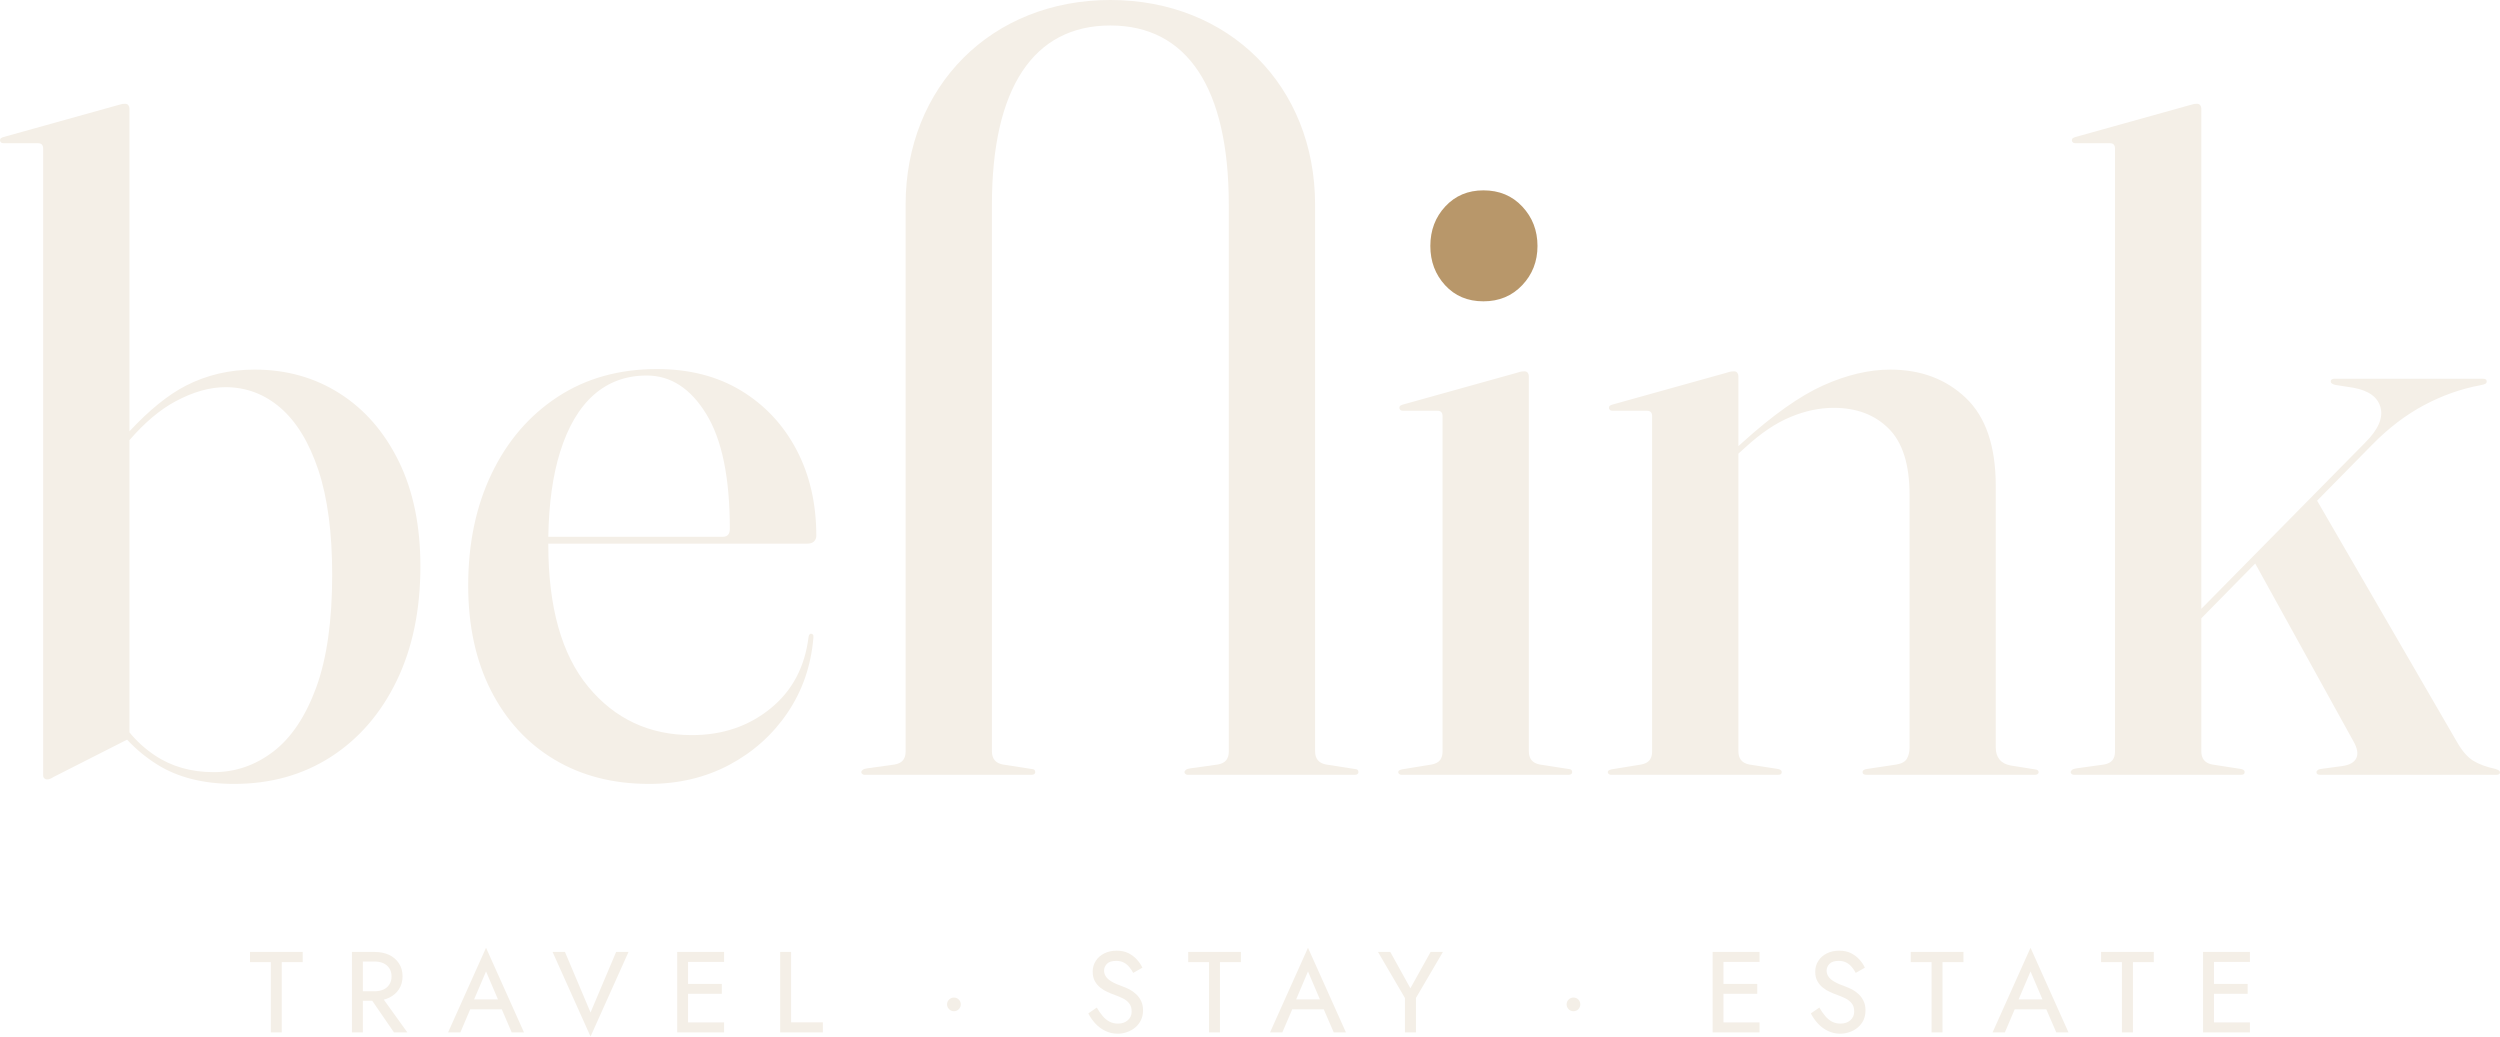
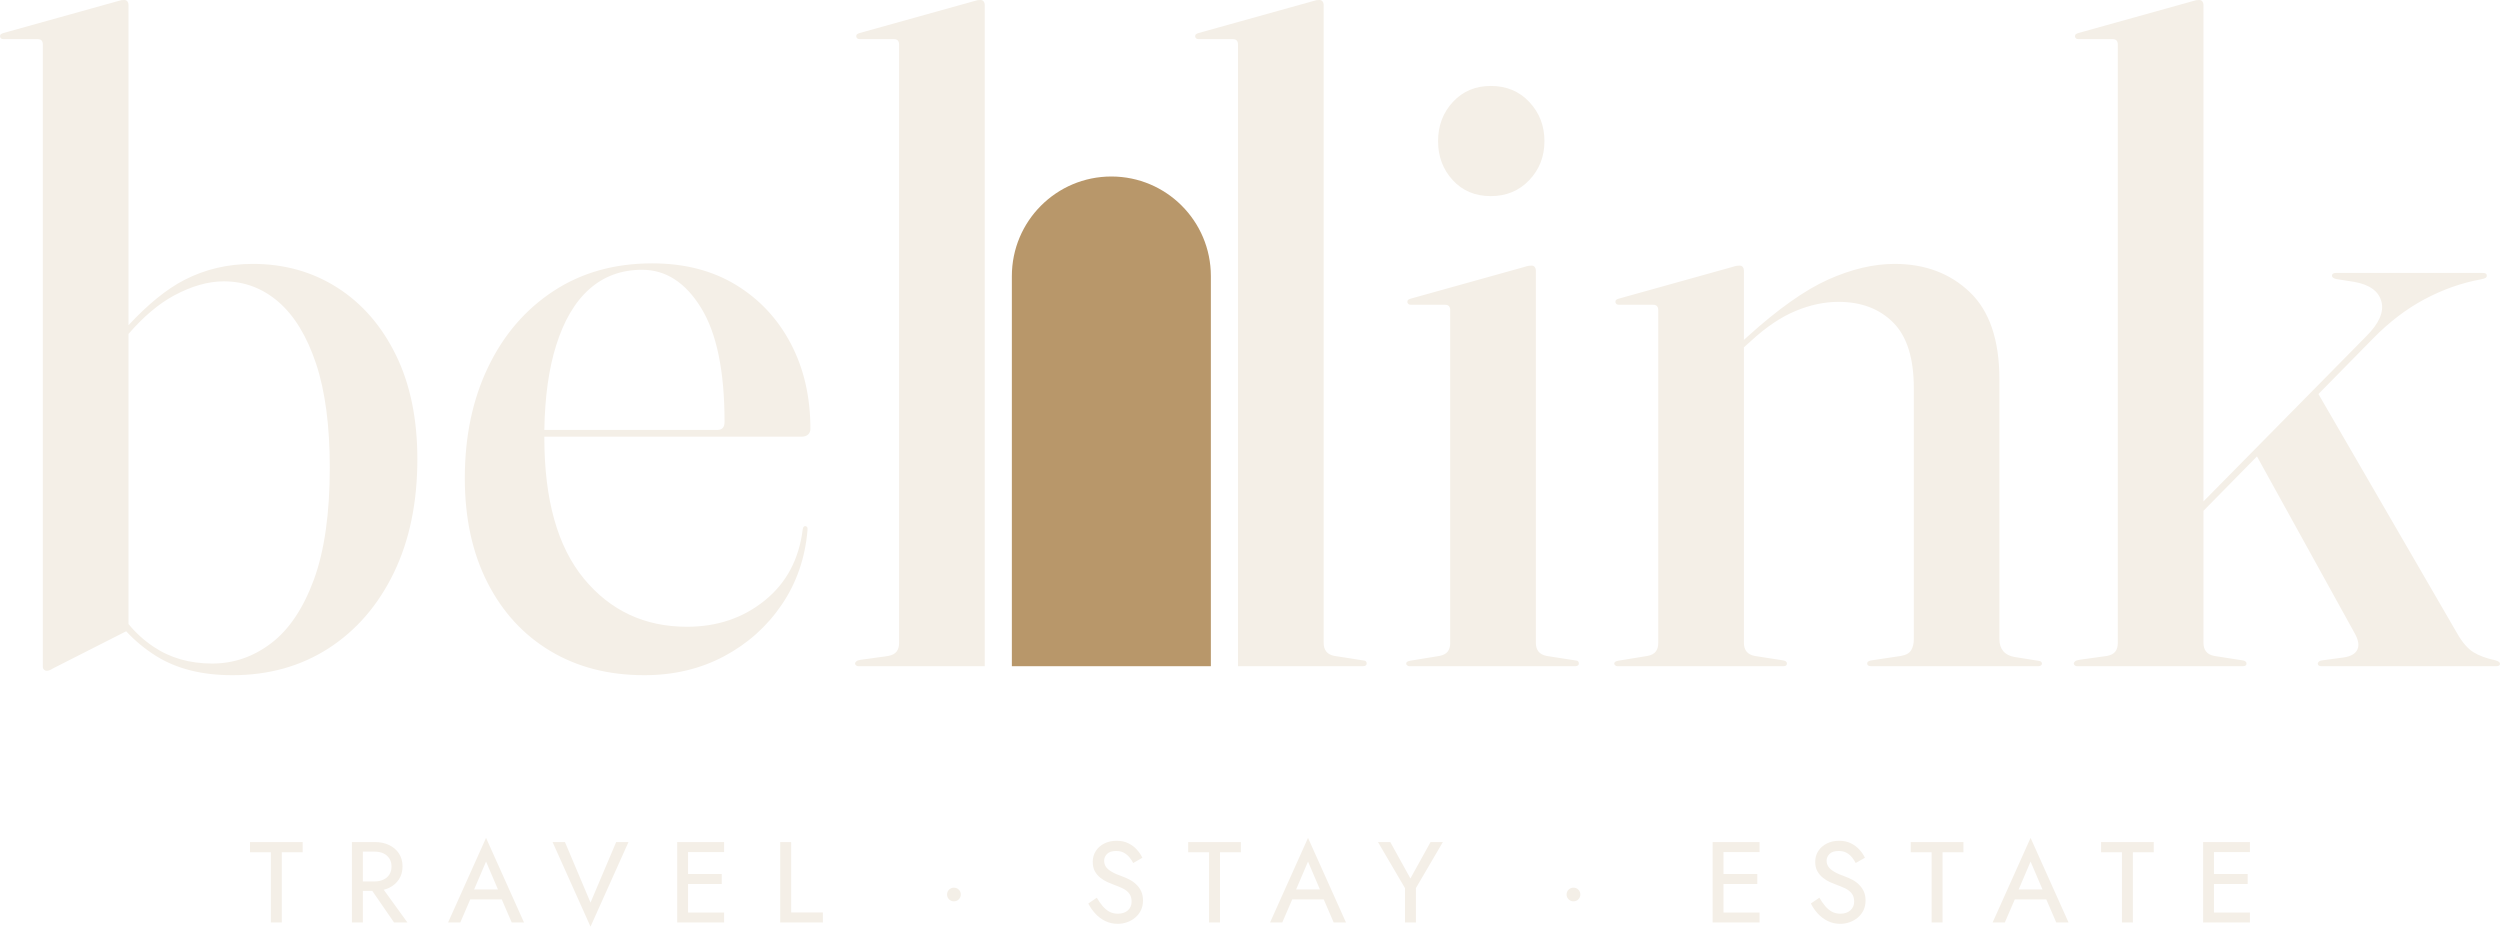
- <svg xmlns="http://www.w3.org/2000/svg" viewBox="0 -85.11 274.62 113.86" width="274.62" height="113.86" role="img" aria-label="bellink">
-   <path fill="#F4EFE7" d="M14.22 -73.18V-37.73Q17.48 -41.23 20.41 -42.74Q23.85 -44.51 27.97 -44.51Q33.21 -44.51 37.33 -41.88Q41.45 -39.25 43.82 -34.4Q46.18 -29.56 46.18 -22.91Q46.18 -15.72 43.58 -10.34Q40.97 -4.95 36.35 -1.97Q31.73 1 25.72 1Q20.67 1 17.28 -1.12Q15.43 -2.28 13.96 -3.86L5.86 0.25Q5.7 0.36 5.53 0.43Q5.36 0.51 5.16 0.51Q5 0.51 4.87 0.39Q4.74 0.27 4.74 0.08V-68.8Q4.74 -69.06 4.61 -69.22Q4.48 -69.38 4.15 -69.38L0.38 -69.38Q0.19 -69.38 0.1 -69.48Q0 -69.57 0 -69.69Q0 -69.86 0.11 -69.93Q0.22 -70.01 0.39 -70.06L12.87 -73.54Q13.27 -73.66 13.43 -73.69Q13.58 -73.71 13.74 -73.71Q13.98 -73.71 14.1 -73.55Q14.22 -73.39 14.22 -73.18ZM227.79 0Q227.67 0 227.57 -0.09Q227.46 -0.17 227.46 -0.29Q227.46 -0.41 227.61 -0.54Q227.76 -0.66 228.11 -0.71L231.13 -1.13Q231.78 -1.25 232.06 -1.62Q232.33 -1.98 232.33 -2.53V-68.8Q232.33 -69.06 232.2 -69.22Q232.07 -69.38 231.74 -69.38L227.97 -69.38Q227.78 -69.38 227.69 -69.48Q227.59 -69.57 227.59 -69.69Q227.59 -69.86 227.7 -69.93Q227.81 -70.01 227.98 -70.06L240.46 -73.54Q240.86 -73.66 241.02 -73.69Q241.17 -73.71 241.33 -73.71Q241.57 -73.71 241.69 -73.55Q241.81 -73.39 241.81 -73.18V-18.23L259.83 -36.51Q261.95 -38.63 261.5 -40.34Q261.05 -42.06 258.5 -42.52L256.52 -42.83Q256.25 -42.9 256.14 -42.99Q256.03 -43.07 256.03 -43.2Q256.03 -43.36 256.15 -43.44Q256.27 -43.51 256.47 -43.51H272.66Q272.94 -43.51 273.05 -43.44Q273.16 -43.36 273.16 -43.2Q273.16 -43.05 273.02 -42.96Q272.88 -42.87 272.5 -42.8Q269.29 -42.21 266.27 -40.6Q263.25 -38.99 260.56 -36.24L254.53 -30.11L269.89 -3.61Q270.74 -2.13 271.67 -1.55Q272.61 -0.97 274.1 -0.65Q274.44 -0.54 274.53 -0.45Q274.62 -0.37 274.62 -0.24Q274.62 -0.15 274.53 -0.08Q274.45 0 274.26 0H254.82Q254.67 0 254.57 -0.07Q254.46 -0.14 254.46 -0.29Q254.46 -0.41 254.6 -0.52Q254.74 -0.63 255 -0.65L257.29 -0.96Q258.51 -1.13 258.84 -1.84Q259.17 -2.54 258.52 -3.68L247.73 -23.21L241.81 -17.19V-2.58Q241.81 -1.98 242.1 -1.62Q242.39 -1.25 243.01 -1.13L246.09 -0.65Q246.57 -0.59 246.57 -0.29Q246.57 0 246.19 0ZM89.67 -26.26Q89.67 -25.87 89.41 -25.63Q89.16 -25.39 88.66 -25.39H60.23Q60.23 -25.34 60.23 -25.28Q60.23 -14.99 64.61 -9.68Q69 -4.36 76.01 -4.36Q81.03 -4.36 84.62 -7.27Q88.21 -10.17 88.82 -15.15Q88.85 -15.35 88.93 -15.42Q89.02 -15.5 89.07 -15.5Q89.19 -15.5 89.29 -15.41Q89.38 -15.32 89.35 -15.05Q88.96 -10.44 86.51 -6.82Q84.05 -3.19 80.11 -1.09Q76.17 1 71.29 1Q65.36 1 60.89 -1.68Q56.43 -4.35 53.93 -9.26Q51.43 -14.18 51.43 -20.79Q51.43 -27.73 54.01 -33.09Q56.58 -38.45 61.25 -41.51Q65.92 -44.57 72.17 -44.57Q77.49 -44.57 81.41 -42.2Q85.33 -39.82 87.5 -35.69Q89.67 -31.56 89.67 -26.26ZM190.96 -43.79V-36.1L191.38 -36.48Q196.42 -41.04 200.29 -42.78Q204.16 -44.51 207.63 -44.51Q212.68 -44.51 215.95 -41.39Q219.23 -38.27 219.23 -31.72V-2.98Q219.23 -2.18 219.65 -1.67Q220.06 -1.17 220.88 -1.02L223.51 -0.6Q223.75 -0.58 223.84 -0.49Q223.94 -0.41 223.94 -0.29Q223.94 -0.17 223.84 -0.09Q223.75 0 223.55 0H205.04Q204.6 0 204.6 -0.29Q204.6 -0.59 205.14 -0.65L208.33 -1.13Q209.2 -1.28 209.48 -1.79Q209.76 -2.29 209.76 -2.98V-30.77Q209.76 -35.74 207.47 -38.03Q205.19 -40.31 201.42 -40.31Q199.08 -40.31 196.67 -39.3Q194.26 -38.3 191.75 -35.99L190.96 -35.28V-2.58Q190.96 -1.98 191.25 -1.62Q191.54 -1.25 192.16 -1.13L195.24 -0.65Q195.72 -0.59 195.72 -0.29Q195.72 0 195.34 0H176.94Q176.82 0 176.72 -0.09Q176.61 -0.17 176.61 -0.29Q176.61 -0.38 176.7 -0.47Q176.8 -0.55 177.04 -0.6L180.28 -1.13Q180.93 -1.25 181.21 -1.62Q181.48 -1.98 181.48 -2.53V-39.42Q181.48 -39.68 181.35 -39.83Q181.22 -39.99 180.89 -39.99H177.12Q176.93 -39.99 176.84 -40.09Q176.74 -40.19 176.74 -40.3Q176.74 -40.47 176.85 -40.55Q176.96 -40.62 177.13 -40.67L189.61 -44.15Q190.01 -44.28 190.17 -44.3Q190.32 -44.32 190.48 -44.32Q190.72 -44.32 190.84 -44.16Q190.96 -44 190.96 -43.79ZM14.22 -36.76V-4.66Q15.41 -3.21 16.97 -2.16Q19.74 -0.29 23.48 -0.29Q27.06 -0.29 30.02 -2.55Q32.98 -4.81 34.74 -9.6Q36.49 -14.4 36.49 -21.97Q36.49 -28.89 34.98 -33.45Q33.46 -38.01 30.82 -40.3Q28.18 -42.58 24.76 -42.58Q22.17 -42.58 19.25 -41.01Q16.7 -39.63 14.22 -36.76ZM167.94 -43.79V-2.58Q167.94 -1.98 168.23 -1.62Q168.52 -1.25 169.14 -1.13L172.22 -0.65Q172.51 -0.63 172.61 -0.54Q172.7 -0.44 172.7 -0.29Q172.7 -0.17 172.61 -0.09Q172.51 0 172.32 0H153.92Q153.8 0 153.7 -0.09Q153.59 -0.17 153.59 -0.29Q153.59 -0.38 153.68 -0.47Q153.78 -0.55 154.02 -0.6L157.26 -1.13Q157.91 -1.25 158.19 -1.62Q158.46 -1.98 158.46 -2.53V-39.42Q158.46 -39.68 158.33 -39.83Q158.2 -39.99 157.87 -39.99H154.1Q153.91 -39.99 153.82 -40.09Q153.72 -40.19 153.72 -40.3Q153.72 -40.47 153.83 -40.55Q153.94 -40.62 154.11 -40.67L166.59 -44.15Q166.99 -44.28 167.15 -44.3Q167.3 -44.32 167.46 -44.32Q167.7 -44.32 167.82 -44.16Q167.94 -44 167.94 -43.79ZM79.38 -26.14Q80.17 -26.14 80.17 -27.02Q80.17 -35.45 77.57 -39.65Q74.98 -43.86 71.04 -43.86Q67.64 -43.86 65.23 -41.74Q62.82 -39.61 61.53 -35.47Q60.32 -31.62 60.23 -26.14H79.38Z" />
-   <path fill="#F4EFE7" d="M134.98 -62.62C134.98 -75.42 130.43 -82.31 121.97 -82.31C113.51 -82.31 108.96 -75.42 108.96 -62.62V-2.58Q108.96 -1.98 109.25 -1.62Q109.54 -1.25 110.16 -1.13L113.24 -0.65Q113.53 -0.63 113.63 -0.54Q113.72 -0.44 113.72 -0.29Q113.72 -0.17 113.63 -0.09Q113.53 0 113.34 0H94.94Q94.82 0 94.72 -0.09Q94.61 -0.17 94.61 -0.29Q94.61 -0.41 94.76 -0.54Q94.91 -0.66 95.26 -0.71L98.28 -1.13Q98.93 -1.25 99.21 -1.62Q99.48 -1.98 99.48 -2.53V-62.62C99.48 -75.66 108.93 -85.11 121.97 -85.11C135.02 -85.11 144.46 -75.66 144.46 -62.62V-2.58Q144.46 -1.98 144.75 -1.62Q145.04 -1.25 145.66 -1.13L148.74 -0.65Q149.03 -0.63 149.13 -0.54Q149.22 -0.44 149.22 -0.29Q149.22 -0.17 149.13 -0.09Q149.03 0 148.84 0H130.44Q130.32 0 130.22 -0.09Q130.11 -0.17 130.11 -0.29Q130.11 -0.41 130.26 -0.54Q130.41 -0.66 130.76 -0.71L133.78 -1.13Q134.43 -1.25 134.71 -1.62Q134.98 -1.98 134.98 -2.53Z" />
-   <path fill="#B8976A" d="M162.95 -52.01Q160.36 -52.01 158.74 -53.78Q157.12 -55.55 157.12 -58.09Q157.12 -60.67 158.77 -62.44Q160.41 -64.2 162.95 -64.2Q165.56 -64.2 167.22 -62.42Q168.89 -60.64 168.89 -58.09Q168.89 -55.55 167.21 -53.78Q165.53 -52.01 162.95 -52.01Z" />
-   <path fill="#F4EFE7" d="M38.66 19.46H41.16Q42.05 19.46 42.74 19.78Q43.43 20.11 43.82 20.71Q44.22 21.31 44.22 22.14Q44.22 22.95 43.82 23.56Q43.43 24.16 42.74 24.49Q42.46 24.62 42.16 24.7L44.75 28.3H43.28L40.89 24.82H39.86V28.3H38.66ZM55.12 25.76H51.65L50.57 28.3H49.22L53.39 19L57.56 28.3H56.21L55.12 25.76ZM145.41 25.76H141.95L140.86 28.3H139.51L143.68 19L147.85 28.3H146.51L145.41 25.76ZM224.78 25.76H221.31L220.23 28.3H218.88L223.05 19L227.22 28.3H225.88L224.78 25.76ZM242 19.46H247.15V20.56H243.2V22.97H246.9V24.06H243.2V27.2H247.15V28.3H242ZM74.39 19.46H79.54V20.56H75.58V22.97H79.29V24.06H75.58V27.2H79.54V28.3H74.39ZM188.13 19.46H193.28V20.56H189.32V22.97H193.03V24.06H189.32V27.2H193.28V28.3H188.13ZM120.48 25.57Q120.78 26.09 121.12 26.49Q121.45 26.89 121.87 27.11Q122.28 27.33 122.8 27.33Q123.48 27.33 123.89 26.96Q124.31 26.59 124.31 26.01Q124.31 25.44 124.04 25.11Q123.78 24.77 123.33 24.55Q122.89 24.34 122.37 24.15Q122.04 24.04 121.64 23.85Q121.23 23.67 120.87 23.38Q120.5 23.09 120.27 22.67Q120.03 22.25 120.03 21.63Q120.03 20.96 120.37 20.44Q120.71 19.91 121.3 19.62Q121.9 19.32 122.66 19.32Q123.4 19.32 123.95 19.59Q124.5 19.87 124.88 20.29Q125.27 20.72 125.49 21.19L124.48 21.76Q124.31 21.43 124.06 21.13Q123.81 20.82 123.46 20.63Q123.1 20.44 122.61 20.44Q121.92 20.44 121.6 20.76Q121.28 21.09 121.28 21.51Q121.28 21.86 121.48 22.16Q121.67 22.46 122.12 22.72Q122.57 22.99 123.32 23.25Q123.69 23.38 124.08 23.58Q124.47 23.79 124.8 24.1Q125.14 24.41 125.35 24.85Q125.56 25.28 125.56 25.88Q125.56 26.47 125.33 26.95Q125.1 27.42 124.71 27.75Q124.31 28.09 123.81 28.26Q123.32 28.44 122.77 28.44Q122.04 28.44 121.41 28.13Q120.78 27.82 120.31 27.31Q119.84 26.79 119.55 26.21ZM199.85 25.57Q200.15 26.09 200.49 26.49Q200.82 26.89 201.23 27.11Q201.65 27.33 202.17 27.33Q202.85 27.33 203.26 26.96Q203.68 26.59 203.68 26.01Q203.68 25.44 203.41 25.11Q203.14 24.77 202.7 24.55Q202.26 24.34 201.74 24.15Q201.41 24.04 201.01 23.85Q200.6 23.67 200.24 23.38Q199.87 23.09 199.64 22.67Q199.4 22.25 199.4 21.63Q199.4 20.96 199.74 20.44Q200.08 19.91 200.67 19.62Q201.27 19.32 202.03 19.32Q202.77 19.32 203.32 19.59Q203.87 19.87 204.25 20.29Q204.64 20.72 204.85 21.19L203.85 21.76Q203.68 21.43 203.43 21.13Q203.18 20.82 202.82 20.63Q202.47 20.44 201.98 20.44Q201.29 20.44 200.97 20.76Q200.65 21.09 200.65 21.51Q200.65 21.86 200.85 22.16Q201.04 22.46 201.49 22.72Q201.94 22.99 202.69 23.25Q203.05 23.38 203.45 23.58Q203.84 23.79 204.17 24.1Q204.5 24.41 204.71 24.85Q204.92 25.28 204.92 25.88Q204.92 26.47 204.7 26.95Q204.47 27.42 204.08 27.75Q203.68 28.09 203.18 28.26Q202.68 28.44 202.14 28.44Q201.41 28.44 200.78 28.13Q200.15 27.82 199.68 27.31Q199.21 26.79 198.92 26.21ZM64.87 26.11 67.68 19.46H69.04L64.87 28.75L60.7 19.46H62.06ZM157.15 19.46H158.5L155.54 24.51V28.3H154.33V24.52L151.37 19.46H152.72L154.93 23.45ZM130.52 20.58V19.46H136.31V20.58H134.01V28.3H132.81V20.58ZM230.8 20.58V19.46H236.59V20.58H234.3V28.3H233.09V20.58ZM27.46 20.58V19.46H33.25V20.58H30.95V28.3H29.75V20.58ZM209.89 20.58V19.46H215.68V20.58H213.38V28.3H212.18V20.58ZM85.7 19.46H86.9V27.19H90.39V28.3H85.7ZM39.86 23.78H41.14Q41.69 23.78 42.12 23.59Q42.54 23.4 42.77 23.03Q43.01 22.67 43.01 22.15Q43.01 21.62 42.77 21.26Q42.54 20.9 42.12 20.7Q41.69 20.51 41.14 20.51H39.86V23.78ZM143.68 21.6 142.38 24.67H144.99ZM53.39 21.6 52.08 24.67H54.7ZM223.05 21.6 221.74 24.67H224.36ZM104.03 25.22Q104.03 24.91 104.26 24.69Q104.48 24.47 104.79 24.47Q105.1 24.47 105.32 24.69Q105.54 24.91 105.54 25.22Q105.54 25.52 105.32 25.75Q105.1 25.97 104.79 25.97Q104.48 25.97 104.26 25.75Q104.03 25.52 104.03 25.22ZM172.09 25.22Q172.09 24.91 172.31 24.69Q172.53 24.47 172.84 24.47Q173.16 24.47 173.38 24.69Q173.59 24.91 173.59 25.22Q173.59 25.52 173.38 25.75Q173.16 25.97 172.84 25.97Q172.53 25.97 172.31 25.75Q172.09 25.52 172.09 25.22Z" />
+ <svg xmlns="http://www.w3.org/2000/svg" viewBox="0 -73.71 276.62 102.53" width="276.62" height="102.53" role="img" aria-label="bellink">
+   <path fill="#F4EFE7" d="M14.22 -73.18V-37.73Q17.48 -41.23 20.41 -42.74Q23.85 -44.51 27.97 -44.51Q33.21 -44.51 37.33 -41.88Q41.45 -39.25 43.82 -34.4Q46.18 -29.56 46.18 -22.91Q46.18 -15.72 43.58 -10.34Q40.97 -4.95 36.35 -1.97Q31.73 1 25.72 1Q20.67 1 17.28 -1.12Q15.43 -2.28 13.96 -3.86L5.86 0.25Q5.7 0.36 5.53 0.43Q5.36 0.51 5.16 0.51Q5 0.51 4.87 0.39Q4.74 0.27 4.74 0.08V-68.8Q4.74 -69.06 4.61 -69.22Q4.48 -69.38 4.15 -69.38L0.38 -69.38Q0.19 -69.38 0.1 -69.48Q0 -69.57 0 -69.69Q0 -69.86 0.11 -69.93Q0.22 -70.01 0.39 -70.06L12.87 -73.54Q13.27 -73.66 13.43 -73.69Q13.58 -73.71 13.74 -73.71Q13.98 -73.71 14.1 -73.55Q14.22 -73.39 14.22 -73.18ZM229.79 0Q229.67 0 229.57 -0.09Q229.46 -0.17 229.46 -0.29Q229.46 -0.41 229.61 -0.54Q229.76 -0.66 230.11 -0.71L233.13 -1.13Q233.78 -1.25 234.06 -1.62Q234.33 -1.98 234.33 -2.53V-68.8Q234.33 -69.06 234.2 -69.22Q234.07 -69.38 233.74 -69.38L229.97 -69.38Q229.78 -69.38 229.69 -69.48Q229.59 -69.57 229.59 -69.69Q229.59 -69.86 229.7 -69.93Q229.81 -70.01 229.98 -70.06L242.46 -73.54Q242.86 -73.66 243.02 -73.69Q243.17 -73.71 243.33 -73.71Q243.57 -73.71 243.69 -73.55Q243.81 -73.39 243.81 -73.18V-18.23L261.83 -36.51Q263.95 -38.63 263.5 -40.34Q263.05 -42.06 260.5 -42.52L258.52 -42.83Q258.25 -42.9 258.14 -42.99Q258.03 -43.07 258.03 -43.2Q258.03 -43.36 258.15 -43.44Q258.27 -43.51 258.47 -43.51H274.66Q274.94 -43.51 275.05 -43.44Q275.16 -43.36 275.16 -43.2Q275.16 -43.05 275.02 -42.96Q274.88 -42.87 274.5 -42.8Q271.29 -42.21 268.27 -40.6Q265.25 -38.99 262.56 -36.24L256.53 -30.11L271.89 -3.61Q272.74 -2.13 273.67 -1.55Q274.61 -0.97 276.1 -0.65Q276.44 -0.54 276.53 -0.45Q276.62 -0.37 276.62 -0.24Q276.62 -0.15 276.53 -0.08Q276.45 0 276.26 0H256.82Q256.67 0 256.57 -0.07Q256.46 -0.14 256.46 -0.29Q256.46 -0.41 256.6 -0.52Q256.74 -0.63 257 -0.65L259.29 -0.96Q260.51 -1.13 260.84 -1.84Q261.17 -2.54 260.52 -3.68L249.73 -23.21L243.81 -17.19V-2.58Q243.81 -1.98 244.1 -1.62Q244.39 -1.25 245.01 -1.13L248.09 -0.65Q248.57 -0.59 248.57 -0.29Q248.57 0 248.19 0ZM89.67 -26.26Q89.67 -25.87 89.41 -25.63Q89.16 -25.39 88.66 -25.39H60.23Q60.23 -25.34 60.23 -25.28Q60.23 -14.99 64.61 -9.68Q69 -4.36 76.01 -4.36Q81.03 -4.36 84.62 -7.27Q88.21 -10.17 88.82 -15.15Q88.85 -15.35 88.93 -15.42Q89.02 -15.5 89.07 -15.5Q89.19 -15.5 89.29 -15.41Q89.38 -15.32 89.35 -15.05Q88.96 -10.44 86.51 -6.82Q84.05 -3.19 80.11 -1.09Q76.17 1 71.29 1Q65.36 1 60.89 -1.68Q56.43 -4.35 53.93 -9.26Q51.43 -14.18 51.43 -20.79Q51.43 -27.73 54.01 -33.09Q56.58 -38.45 61.25 -41.51Q65.92 -44.57 72.17 -44.57Q77.49 -44.57 81.41 -42.2Q85.33 -39.82 87.5 -35.69Q89.67 -31.56 89.67 -26.26ZM192.96 -43.79V-36.1L193.38 -36.48Q198.42 -41.04 202.29 -42.78Q206.16 -44.51 209.63 -44.51Q214.68 -44.51 217.95 -41.39Q221.23 -38.27 221.23 -31.72V-2.98Q221.23 -2.18 221.65 -1.67Q222.06 -1.17 222.88 -1.02L225.51 -0.6Q225.75 -0.58 225.84 -0.49Q225.94 -0.41 225.94 -0.29Q225.94 -0.17 225.84 -0.09Q225.75 0 225.55 0H207.04Q206.6 0 206.6 -0.29Q206.6 -0.59 207.14 -0.65L210.33 -1.13Q211.2 -1.28 211.48 -1.79Q211.76 -2.29 211.76 -2.98V-30.77Q211.76 -35.74 209.47 -38.03Q207.19 -40.31 203.42 -40.31Q201.08 -40.31 198.67 -39.3Q196.26 -38.3 193.75 -35.99L192.96 -35.28V-2.58Q192.96 -1.98 193.25 -1.62Q193.54 -1.25 194.16 -1.13L197.24 -0.65Q197.72 -0.59 197.72 -0.29Q197.72 0 197.34 0H178.94Q178.82 0 178.72 -0.09Q178.61 -0.17 178.61 -0.29Q178.61 -0.38 178.7 -0.47Q178.8 -0.55 179.04 -0.6L182.28 -1.13Q182.93 -1.25 183.21 -1.62Q183.48 -1.98 183.48 -2.53V-39.42Q183.48 -39.68 183.35 -39.83Q183.22 -39.99 182.89 -39.99H179.12Q178.93 -39.99 178.84 -40.09Q178.74 -40.19 178.74 -40.3Q178.74 -40.47 178.85 -40.55Q178.96 -40.62 179.13 -40.67L191.61 -44.15Q192.01 -44.28 192.17 -44.3Q192.32 -44.32 192.48 -44.32Q192.72 -44.32 192.84 -44.16Q192.96 -44 192.96 -43.79ZM14.22 -36.76V-4.66Q15.41 -3.21 16.97 -2.16Q19.74 -0.29 23.48 -0.29Q27.06 -0.29 30.02 -2.55Q32.98 -4.81 34.74 -9.6Q36.49 -14.4 36.49 -21.97Q36.49 -28.89 34.98 -33.45Q33.46 -38.01 30.82 -40.3Q28.18 -42.58 24.76 -42.58Q22.17 -42.58 19.25 -41.01Q16.7 -39.63 14.22 -36.76ZM169.94 -43.79V-2.58Q169.94 -1.98 170.23 -1.62Q170.52 -1.25 171.14 -1.13L174.22 -0.65Q174.51 -0.63 174.61 -0.54Q174.7 -0.44 174.7 -0.29Q174.7 -0.17 174.61 -0.09Q174.51 0 174.32 0H155.92Q155.8 0 155.7 -0.09Q155.59 -0.17 155.59 -0.29Q155.59 -0.38 155.68 -0.47Q155.78 -0.55 156.02 -0.6L159.26 -1.13Q159.91 -1.25 160.19 -1.62Q160.46 -1.98 160.46 -2.53V-39.42Q160.46 -39.68 160.33 -39.83Q160.2 -39.99 159.87 -39.99H156.1Q155.91 -39.99 155.82 -40.09Q155.72 -40.19 155.72 -40.3Q155.72 -40.47 155.83 -40.55Q155.94 -40.62 156.11 -40.67L168.59 -44.15Q168.99 -44.28 169.15 -44.3Q169.3 -44.32 169.46 -44.32Q169.7 -44.32 169.82 -44.16Q169.94 -44 169.94 -43.79ZM79.38 -26.14Q80.17 -26.14 80.17 -27.02Q80.17 -35.45 77.57 -39.65Q74.98 -43.86 71.04 -43.86Q67.64 -43.86 65.23 -41.74Q62.82 -39.61 61.53 -35.47Q60.32 -31.62 60.23 -26.14H79.38ZM164.95 -52.01Q162.36 -52.01 160.74 -53.78Q159.12 -55.55 159.12 -58.09Q159.12 -60.67 160.77 -62.44Q162.41 -64.2 164.95 -64.2Q167.56 -64.2 169.22 -62.42Q170.89 -60.64 170.89 -58.09Q170.89 -55.55 169.21 -53.78Q167.53 -52.01 164.95 -52.01Z" />
+   <path fill="#F4EFE7" d="M108.96 -73.18V0H94.94Q94.82 0 94.72 -0.09Q94.61 -0.17 94.61 -0.29Q94.61 -0.41 94.76 -0.54Q94.91 -0.66 95.26 -0.71L98.28 -1.13Q98.93 -1.25 99.21 -1.62Q99.48 -1.98 99.48 -2.53V-68.8Q99.48 -69.06 99.35 -69.22Q99.22 -69.38 98.89 -69.38L95.12 -69.38Q94.93 -69.38 94.84 -69.48Q94.74 -69.57 94.74 -69.69Q94.74 -69.86 94.85 -69.93Q94.96 -70.01 95.13 -70.06L107.61 -73.54Q108.01 -73.66 108.17 -73.69Q108.32 -73.71 108.48 -73.71Q108.72 -73.71 108.84 -73.55Q108.96 -73.39 108.96 -73.18ZM146.46 -73.18V-2.58Q146.46 -1.98 146.75 -1.62Q147.04 -1.25 147.66 -1.13L150.74 -0.65Q151.03 -0.63 151.13 -0.54Q151.22 -0.44 151.22 -0.29Q151.22 -0.17 151.13 -0.09Q151.03 0 150.84 0H136.98V-68.8Q136.98 -69.06 136.85 -69.22Q136.72 -69.38 136.39 -69.38L132.62 -69.38Q132.43 -69.38 132.34 -69.48Q132.24 -69.57 132.24 -69.69Q132.24 -69.86 132.35 -69.93Q132.46 -70.01 132.63 -70.06L145.11 -73.54Q145.51 -73.66 145.67 -73.69Q145.82 -73.71 145.98 -73.71Q146.22 -73.71 146.34 -73.55Q146.46 -73.39 146.46 -73.18Z" />
+   <path fill="#B8976A" d="M111.96 0V-43.16C111.96 -49.25 116.89 -54.18 122.97 -54.18C129.05 -54.18 133.98 -49.25 133.98 -43.16V0Z" />
+   <path fill="#F4EFE7" d="M38.94 19.46H41.46Q42.36 19.46 43.05 19.79Q43.74 20.12 44.14 20.72Q44.54 21.33 44.54 22.16Q44.54 22.98 44.14 23.59Q43.74 24.2 43.05 24.53Q42.77 24.66 42.46 24.74L45.08 28.36H43.6L41.19 24.86H40.15V28.36H38.94ZM55.52 25.81H52.03L50.93 28.36H49.58L53.78 19L57.98 28.36H56.62L55.52 25.81ZM146.47 25.81H142.98L141.88 28.36H140.53L144.73 19L148.93 28.36H147.57L146.47 25.81ZM226.42 25.81H222.93L221.83 28.36H220.48L224.68 19L228.88 28.36H227.52L226.42 25.81ZM243.77 19.46H248.95V20.57H244.97V23H248.7V24.1H244.97V27.26H248.95V28.36H243.77ZM74.93 19.46H80.12V20.57H76.13V23H79.86V24.1H76.13V27.26H80.12V28.36H74.93ZM189.5 19.46H194.69V20.57H190.7V23H194.44V24.1H190.7V27.26H194.69V28.36H189.5ZM121.36 25.62Q121.66 26.14 122 26.54Q122.34 26.94 122.75 27.17Q123.17 27.39 123.69 27.39Q124.38 27.39 124.8 27.02Q125.21 26.64 125.21 26.06Q125.21 25.49 124.94 25.15Q124.68 24.81 124.23 24.59Q123.79 24.38 123.26 24.19Q122.93 24.07 122.53 23.89Q122.12 23.7 121.75 23.41Q121.38 23.12 121.14 22.69Q120.91 22.27 120.91 21.65Q120.91 20.98 121.25 20.45Q121.59 19.92 122.19 19.62Q122.79 19.32 123.55 19.32Q124.3 19.32 124.85 19.6Q125.41 19.87 125.79 20.3Q126.18 20.73 126.4 21.2L125.39 21.78Q125.22 21.45 124.96 21.14Q124.71 20.84 124.35 20.64Q124 20.45 123.5 20.45Q122.81 20.45 122.49 20.78Q122.17 21.11 122.17 21.52Q122.17 21.89 122.36 22.19Q122.56 22.49 123.01 22.75Q123.46 23.02 124.22 23.28Q124.59 23.41 124.98 23.62Q125.38 23.82 125.71 24.14Q126.05 24.45 126.26 24.89Q126.47 25.33 126.47 25.93Q126.47 26.53 126.24 27.01Q126.01 27.48 125.61 27.82Q125.22 28.15 124.72 28.33Q124.21 28.51 123.67 28.51Q122.93 28.51 122.29 28.2Q121.66 27.89 121.19 27.37Q120.71 26.85 120.42 26.26ZM201.31 25.62Q201.61 26.14 201.95 26.54Q202.28 26.94 202.7 27.17Q203.12 27.39 203.64 27.39Q204.32 27.39 204.74 27.02Q205.16 26.64 205.16 26.06Q205.16 25.49 204.89 25.15Q204.62 24.81 204.18 24.59Q203.73 24.38 203.21 24.19Q202.88 24.07 202.47 23.89Q202.06 23.7 201.7 23.41Q201.33 23.12 201.09 22.69Q200.85 22.27 200.85 21.65Q200.85 20.98 201.19 20.45Q201.54 19.92 202.14 19.62Q202.73 19.32 203.5 19.32Q204.24 19.32 204.8 19.6Q205.35 19.87 205.74 20.3Q206.13 20.73 206.35 21.2L205.33 21.78Q205.16 21.45 204.91 21.14Q204.66 20.84 204.3 20.64Q203.95 20.45 203.45 20.45Q202.75 20.45 202.43 20.78Q202.11 21.11 202.11 21.52Q202.11 21.89 202.31 22.19Q202.51 22.49 202.96 22.75Q203.41 23.02 204.16 23.28Q204.53 23.41 204.93 23.62Q205.33 23.82 205.66 24.14Q205.99 24.45 206.21 24.89Q206.42 25.33 206.42 25.93Q206.42 26.53 206.19 27.01Q205.96 27.48 205.56 27.82Q205.16 28.15 204.66 28.33Q204.16 28.51 203.62 28.51Q202.87 28.51 202.24 28.2Q201.61 27.89 201.13 27.37Q200.66 26.85 200.37 26.26ZM65.34 26.16 68.18 19.46H69.54L65.34 28.82L61.14 19.46H62.51ZM158.29 19.46H159.65L156.67 24.55V28.36H155.46V24.56L152.47 19.46H153.83L156.06 23.49ZM131.47 20.59V19.46H137.3V20.59H134.99V28.36H133.78V20.59ZM232.48 20.59V19.46H238.31V20.59H236V28.36H234.79V20.59ZM27.66 20.59V19.46H33.49V20.59H31.18V28.36H29.97V20.59ZM211.42 20.59V19.46H217.25V20.59H214.94V28.36H213.73V20.59ZM86.33 19.46H87.54V27.25H91.05V28.36H86.33ZM40.15 23.82H41.44Q42 23.82 42.42 23.62Q42.84 23.43 43.08 23.06Q43.32 22.69 43.32 22.17Q43.32 21.64 43.08 21.28Q42.84 20.91 42.42 20.71Q42 20.52 41.44 20.52H40.15V23.82ZM144.73 21.62 143.41 24.71H146.05ZM53.78 21.62 52.46 24.71H55.1ZM224.68 21.62 223.36 24.71H226ZM104.79 25.27Q104.79 24.95 105.01 24.73Q105.24 24.51 105.55 24.51Q105.87 24.51 106.09 24.73Q106.31 24.95 106.31 25.27Q106.31 25.57 106.09 25.8Q105.87 26.02 105.55 26.02Q105.24 26.02 105.01 25.8Q104.79 25.57 104.79 25.27ZM173.34 25.27Q173.34 24.95 173.56 24.73Q173.79 24.51 174.1 24.51Q174.42 24.51 174.64 24.73Q174.86 24.95 174.86 25.27Q174.86 25.57 174.64 25.8Q174.42 26.02 174.1 26.02Q173.79 26.02 173.56 25.8Q173.34 25.57 173.34 25.27Z" />
</svg>
